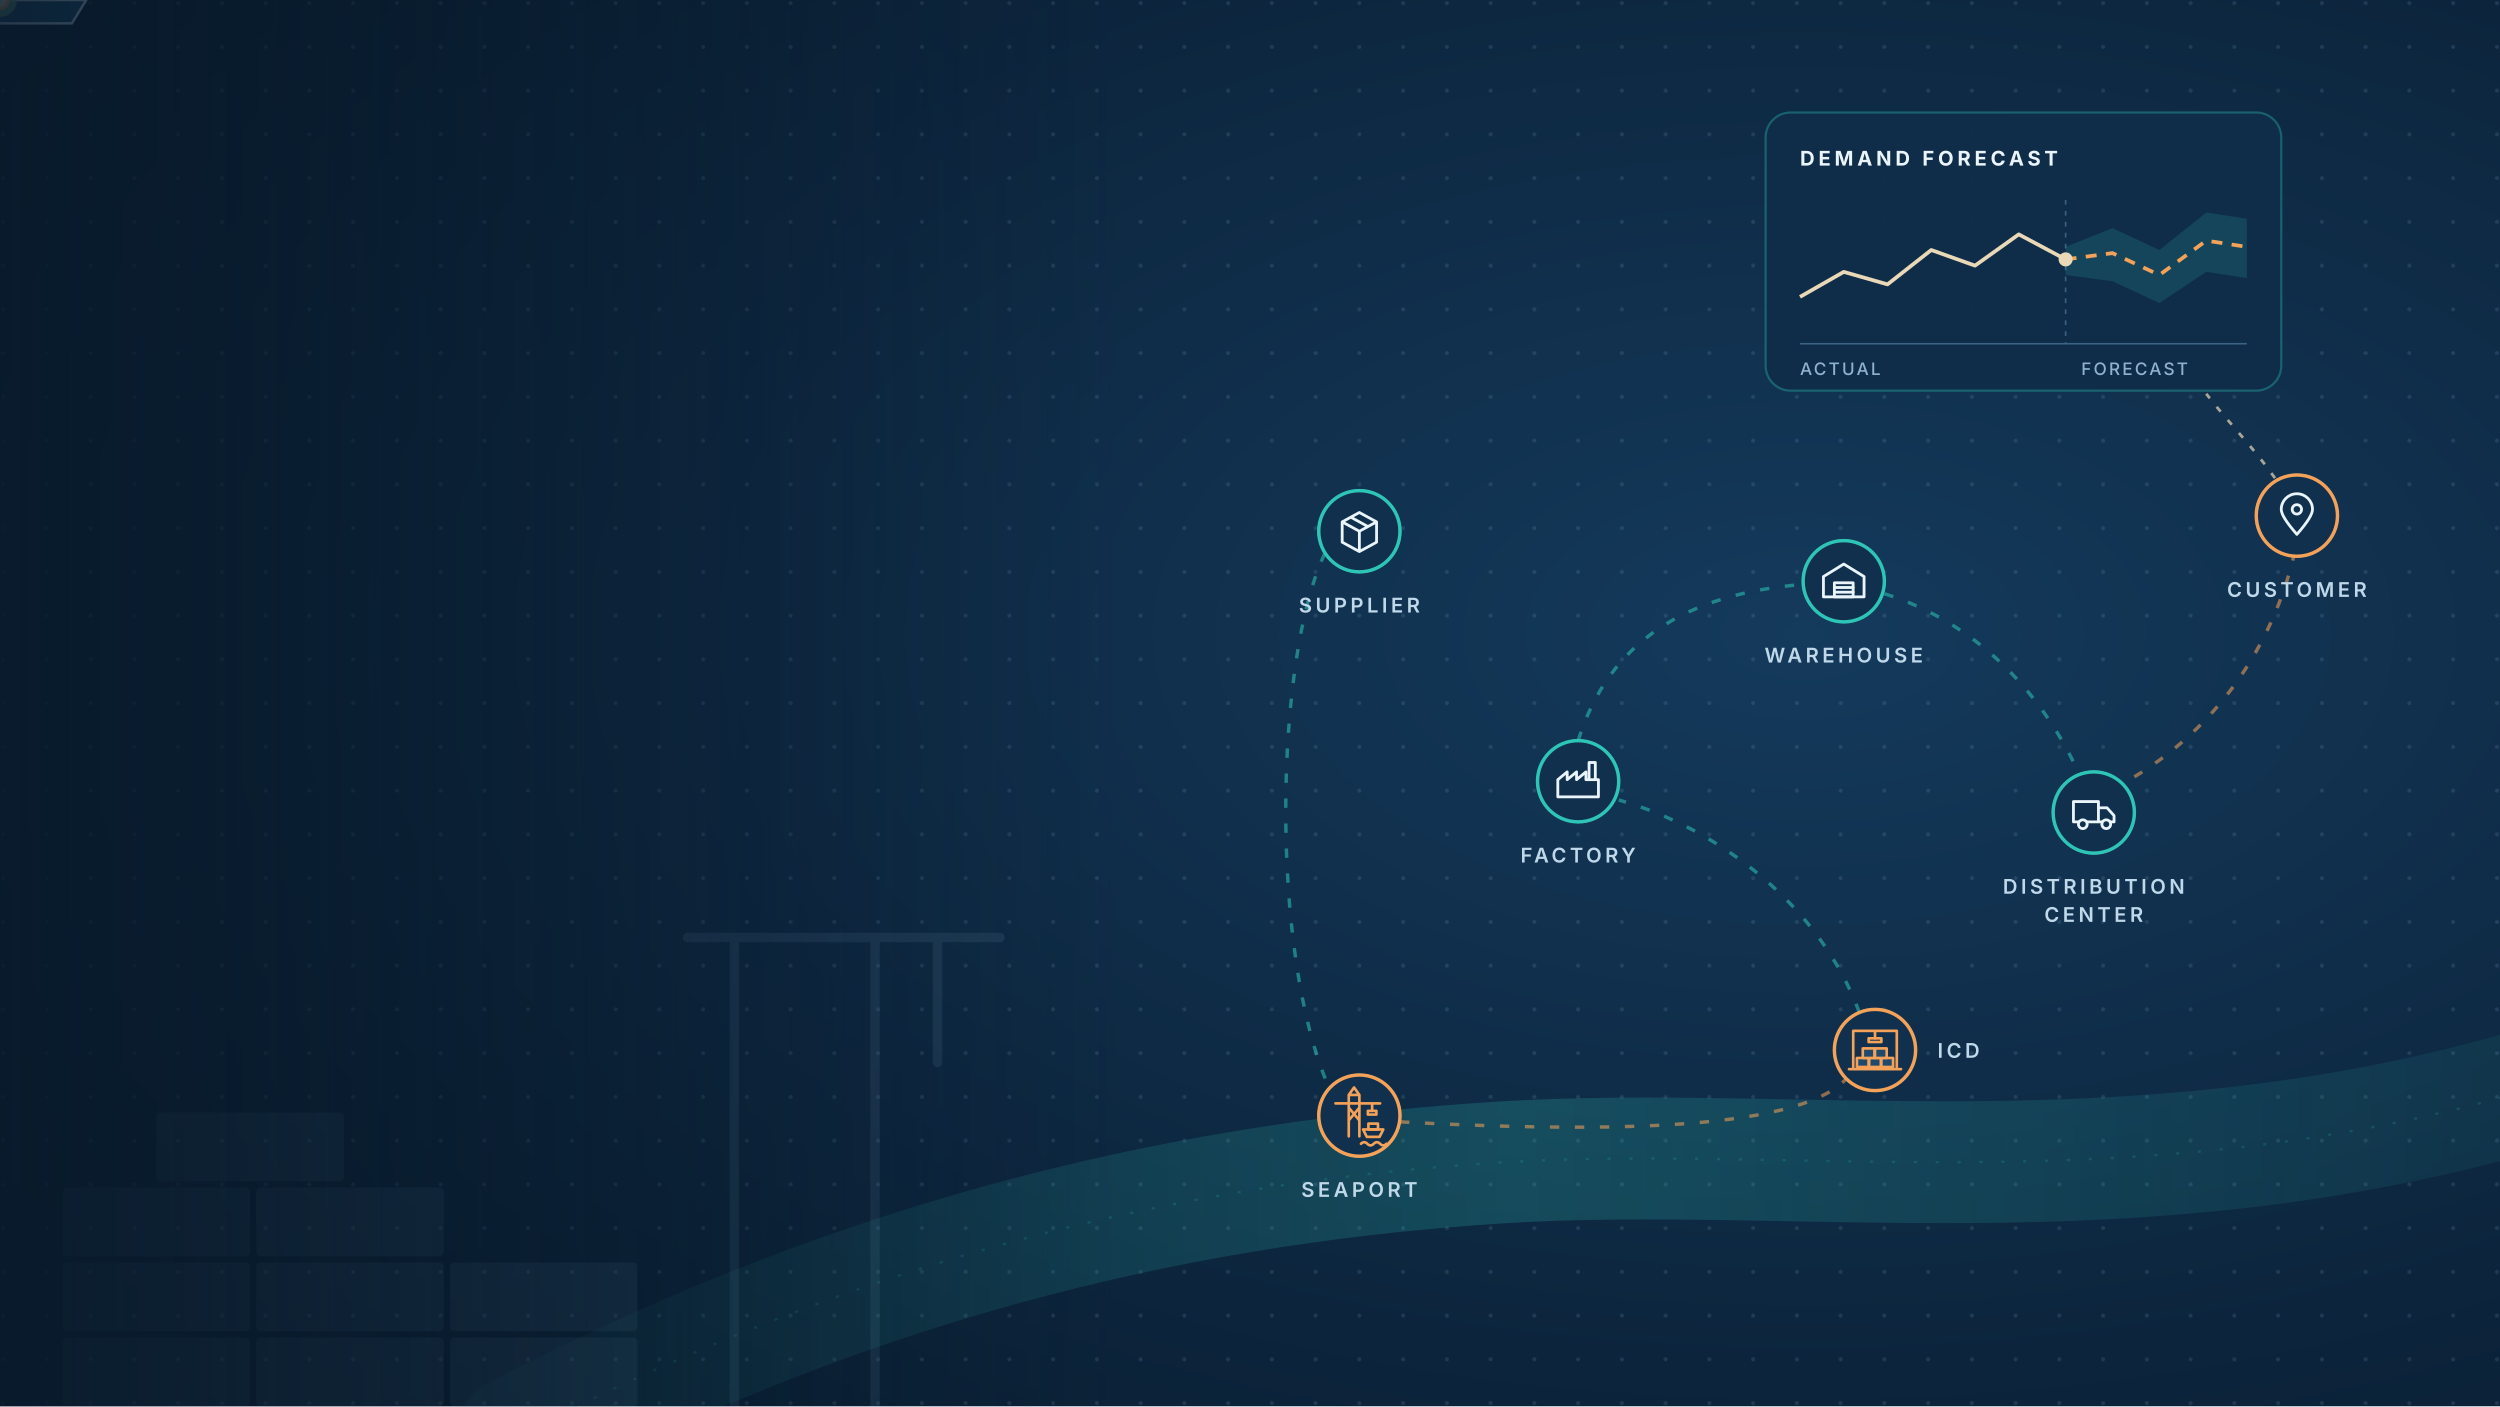
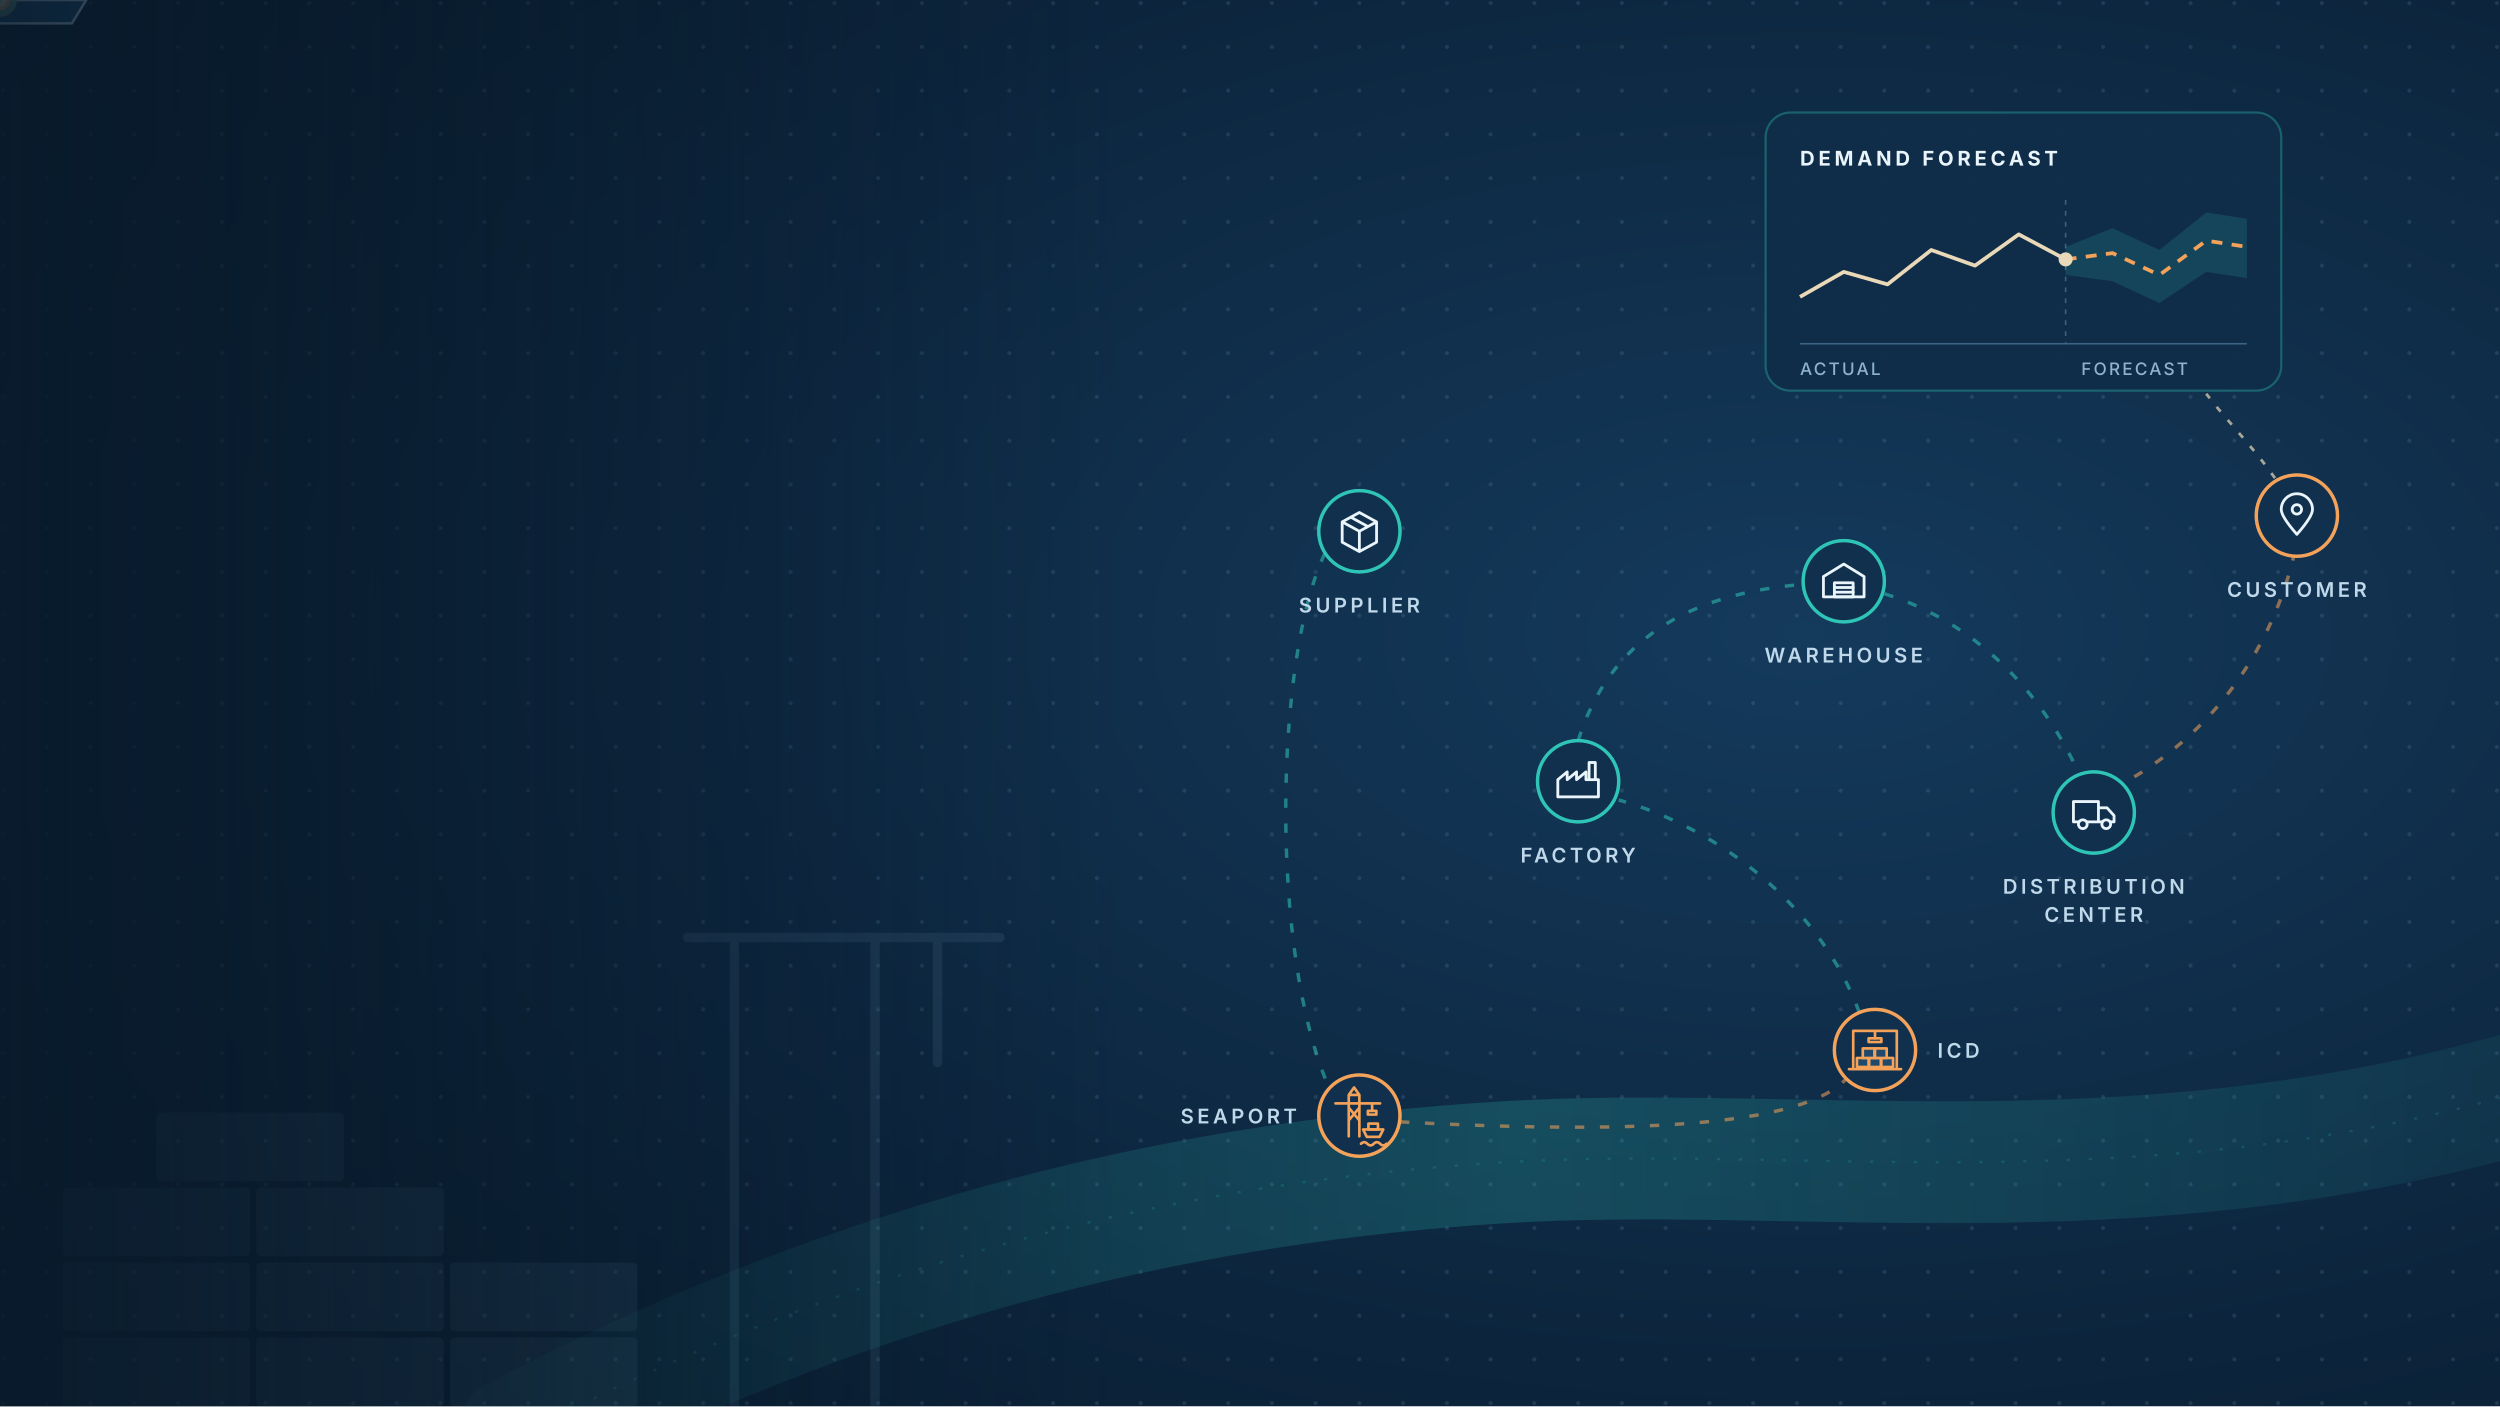
<svg xmlns="http://www.w3.org/2000/svg" xmlns:xlink="http://www.w3.org/1999/xlink" viewBox="0 0 1600 900" width="1600" height="900" role="img" aria-labelledby="t d">
  <defs>
    <radialGradient id="bg" cx="72%" cy="45%" r="85%">
      <stop offset="0" stop-color="#143A5C" />
      <stop offset="0.55" stop-color="#0D2740" />
      <stop offset="1" stop-color="#081A2B" />
    </radialGradient>
    <linearGradient id="fadeLeft" x1="0" x2="1" y1="0" y2="0">
      <stop offset="0" stop-color="#081A2B" stop-opacity="0.85" />
      <stop offset="0.45" stop-color="#081A2B" stop-opacity="0" />
    </linearGradient>
    <linearGradient id="river" x1="0" x2="1">
      <stop offset="0" stop-color="#2EC4B6" stop-opacity="0.05" />
      <stop offset="0.5" stop-color="#2EC4B6" stop-opacity="0.22" />
      <stop offset="1" stop-color="#2EC4B6" stop-opacity="0.08" />
    </linearGradient>
    <pattern id="dots" width="28" height="28" patternUnits="userSpaceOnUse">
      <circle cx="2" cy="2" r="1.3" fill="#9FC9E8" opacity="0.13" />
    </pattern>
    <style>
      .route{fill:none;stroke:#2EC4B6;stroke-width:2.2;stroke-opacity:.55;stroke-dasharray:6 10;animation:flow 2.6s linear infinite}
      .route.alt{stroke:#F4A259;stroke-opacity:.55}
      .node{fill:#11304D;stroke:#2EC4B6;stroke-width:2.2}
      .ico{fill:none;stroke:#EAF4FB;stroke-width:1.8;stroke-linejoin:round;stroke-linecap:round}
      .lbl{font:600 13px 'Segoe UI',Inter,Arial,sans-serif;letter-spacing:2.2px;fill:#BFD8EA}
      .card{fill:#0F2D49;fill-opacity:.94;stroke:#2EC4B6;stroke-opacity:.35;stroke-width:1.4}
      .ct{font:700 13px 'Segoe UI',Inter,Arial,sans-serif;letter-spacing:2.4px;fill:#EAF4FB}
      .cs{font:500 11px 'Segoe UI',Inter,Arial,sans-serif;letter-spacing:1.4px;fill:#8FB3CE}
      .fc{fill:none;stroke:#F4A259;stroke-width:2.4;stroke-dasharray:7 6;animation:flow 1.8s linear infinite}
      .signal{fill:none;stroke:#EAD9B8;stroke-width:1.8;stroke-opacity:.7;stroke-dasharray:4 7;animation:flow 2.2s linear infinite}
      .ico2{fill:none;stroke:#F4A259;stroke-width:5;stroke-linejoin:round;stroke-linecap:round}
      @keyframes flow{to{stroke-dashoffset:-32}}
      @keyframes pulse{0%{r:26px;opacity:.55}100%{r:46px;opacity:0}}
      .ring{fill:none;stroke:#2EC4B6;stroke-width:1.6;animation:pulse 3s ease-out infinite}
      @media (prefers-reduced-motion: reduce){.route,.fc,.ring,.signal{animation:none}}
    </style>
    <path id="p1" d="M848,354 C816,420 812,610 851,697" />
    <path id="p2" d="M896,718 C1010,724 1150,726 1182,690" />
    <path id="p3" d="M1190,648 C1165,580 1100,530 1036,512" />
    <path id="p4" d="M1010,474 C1030,410 1080,380 1154,374" />
    <path id="p5" d="M1206,380 C1270,400 1310,450 1330,494" />
    <path id="p6" d="M1352,505 C1420,470 1455,410 1468,356" />
    <path id="p7" d="M1456,306 C1442,286 1424,268 1412,252" />
    <path id="bargePath" d="M330,920 C560,800 770,756 960,744 S1360,770 1610,700 L1735,665" />
    <g id="parcel">
      <circle r="6.5" fill="#F4A259" />
      <circle r="11" fill="#F4A259" opacity=".22" />
    </g>
    <g id="parcelT">
      <circle r="6" fill="#2EC4B6" />
      <circle r="10.5" fill="#2EC4B6" opacity=".22" />
    </g>
  </defs>
  <rect width="1600" height="900" fill="url(#bg)" />
  <rect width="1600" height="900" fill="url(#dots)" />
  <g opacity=".09" fill="#9FC9E8">
    <rect x="40" y="760" width="120" height="44" rx="3" />
    <rect x="164" y="760" width="120" height="44" rx="3" />
    <rect x="40" y="808" width="120" height="44" rx="3" />
    <rect x="164" y="808" width="120" height="44" rx="3" />
    <rect x="288" y="808" width="120" height="44" rx="3" />
    <rect x="100" y="712" width="120" height="44" rx="3" />
    <rect x="40" y="856" width="120" height="44" rx="3" />
    <rect x="164" y="856" width="120" height="44" rx="3" />
    <rect x="288" y="856" width="120" height="44" rx="3" />
  </g>
  <g opacity=".1" stroke="#9FC9E8" stroke-width="6" fill="none" stroke-linecap="round">
    <path d="M470,900 V600 M560,900 V600 M440,600 H640 M600,600 V680" />
  </g>
  <path d="M330,920 C560,800 770,756 960,744 S1360,770 1610,700" fill="none" stroke="url(#river)" stroke-width="78" stroke-linecap="round" />
  <path d="M330,920 C560,800 770,756 960,744 S1360,770 1610,700" fill="none" stroke="#2EC4B6" stroke-opacity=".18" stroke-width="1.5" stroke-dasharray="2 12" />
  <g>
    <g transform="scale(1.15)">
      <polygon points="-48,0 48,0 40,13 -40,13" fill="#1F4A6E" stroke="#BFD8EA" stroke-width="1.4" />
      <rect x="-40" y="-14" width="22" height="13" rx="1.5" fill="#F4A259" />
      <rect x="-16" y="-14" width="22" height="13" rx="1.5" fill="#2EC4B6" />
      <rect x="8" y="-14" width="22" height="13" rx="1.5" fill="#EAD9B8" />
      <rect x="-28" y="-27" width="22" height="12" rx="1.5" fill="#E76F51" />
      <rect x="-4" y="-27" width="22" height="12" rx="1.5" fill="#F4A259" />
      <rect x="33" y="-12" width="9" height="11" rx="1" fill="#BFD8EA" />
    </g>
-     <animateMotion dur="36s" repeatCount="indefinite" rotate="auto" keyPoints="0;1" keyTimes="0;1" calcMode="linear">
+     <animateMotion dur="32.7s" repeatCount="indefinite" rotate="auto" keyPoints="0;1" keyTimes="0;1" calcMode="linear">
      <mpath href="#bargePath" xlink:href="#bargePath" />
    </animateMotion>
  </g>
  <use href="#p1" xlink:href="#p1" class="route" />
  <use href="#p2" xlink:href="#p2" class="route alt" />
  <use href="#p3" xlink:href="#p3" class="route" />
  <use href="#p4" xlink:href="#p4" class="route" />
  <use href="#p5" xlink:href="#p5" class="route" />
  <use href="#p6" xlink:href="#p6" class="route alt" />
  <use href="#p7" xlink:href="#p7" class="signal" />
  <use href="#parcelT" xlink:href="#parcelT">
    <animateMotion dur="4.4s" repeatCount="indefinite">
      <mpath href="#p1" xlink:href="#p1" />
    </animateMotion>
  </use>
  <use href="#parcel" xlink:href="#parcel">
    <animateMotion dur="5s" repeatCount="indefinite" begin="-1s">
      <mpath href="#p2" xlink:href="#p2" />
    </animateMotion>
  </use>
  <use href="#parcelT" xlink:href="#parcelT">
    <animateMotion dur="3.6s" repeatCount="indefinite" begin="-2s">
      <mpath href="#p3" xlink:href="#p3" />
    </animateMotion>
  </use>
  <use href="#parcelT" xlink:href="#parcelT">
    <animateMotion dur="3.4s" repeatCount="indefinite" begin="-0.5s">
      <mpath href="#p4" xlink:href="#p4" />
    </animateMotion>
  </use>
  <use href="#parcelT" xlink:href="#parcelT">
    <animateMotion dur="3.2s" repeatCount="indefinite" begin="-1.5s">
      <mpath href="#p5" xlink:href="#p5" />
    </animateMotion>
  </use>
  <use href="#parcel" xlink:href="#parcel">
    <animateMotion dur="3s" repeatCount="indefinite" begin="-0.8s">
      <mpath href="#p6" xlink:href="#p6" />
    </animateMotion>
  </use>
  <circle r="4.5" fill="#EAD9B8">
    <animateMotion dur="2.6s" repeatCount="indefinite">
      <mpath href="#p7" xlink:href="#p7" />
    </animateMotion>
  </circle>
  <g transform="translate(870,340)">
    <circle class="ring" r="26" />
    <circle class="node" r="26" />
    <path class="ico" d="M0,-12 L11,-6 V7 L0,13 L-11,7 V-6 Z M-11,-6 L0,0 L11,-6 M0,0 V13 M-5.5,-9 L5.5,-3" />
    <text class="lbl" y="52" text-anchor="middle">SUPPLIER</text>
  </g>
  <g transform="translate(870,714)">
    <circle class="ring" r="26" style="animation-delay:.6s" />
    <circle class="node" r="26" style="stroke:#F4A259" />
    <g transform="scale(0.34) translate(-123,-111)">
      <path class="ico2" d="M78,88 H162 M103,72 L113,58 L123,72 M103,72 V150 M123,72 V150 M103,72 H123 M103,96 L123,120 M123,96 L103,120 M147,88 V102" />
      <rect class="ico2" x="139" y="102" width="16" height="7" />
      <rect class="ico2" x="140" y="126" width="18" height="11" />
      <path class="ico2" d="M130,137 H168 L161,151 H137 Z" />
      <path class="ico2" d="M126,164 q6,-6 12,0 t12,0 t12,0 t12,0" />
    </g>
-     <text class="lbl" y="52" text-anchor="middle">SEAPORT</text>
+     <text class="lbl" x="-40" y="5" text-anchor="end">SEAPORT</text>
  </g>
  <g transform="translate(1200,672)">
    <circle class="ring" r="26" style="animation-delay:1.2s" />
    <circle class="node" r="26" style="stroke:#F4A259" />
    <g transform="scale(0.34) translate(-503,-118)">
      <path class="ico2" d="M462,150 V82 H544 V150 M503,82 V96 M454,154 H552" />
      <rect class="ico2" x="491" y="96" width="24" height="7" />
      <g style="fill:#1F4A6E">
        <rect class="ico2" x="469" y="133" width="22" height="17" style="fill:inherit" />
        <rect class="ico2" x="492" y="133" width="22" height="17" style="fill:inherit" />
        <rect class="ico2" x="515" y="133" width="22" height="17" style="fill:inherit" />
        <rect class="ico2" x="480" y="115" width="22" height="18" style="fill:inherit" />
        <rect class="ico2" x="503" y="115" width="22" height="18" style="fill:inherit" />
      </g>
    </g>
    <text class="lbl" x="40" y="5">ICD</text>
  </g>
  <g transform="translate(1010,500)">
    <circle class="ring" r="26" style="animation-delay:1.8s" />
    <circle class="node" r="26" />
    <path class="ico" d="M-13,10 V-1 L-7,-6 V-1 L-1,-6 V-1 L5,-6 V-1 L13,-1 V10 Z M7,-1 V-12 H11 V-1" />
    <text class="lbl" y="52" text-anchor="middle">FACTORY</text>
  </g>
  <g transform="translate(1180,372)">
    <circle class="ring" r="26" style="animation-delay:2.4s" />
    <circle class="node" r="26" />
    <path class="ico" d="M-13,10 V-3 L0,-11 L13,-3 V10 Z" />
    <rect class="ico" x="-6" y="1" width="12" height="9" />
    <path class="ico" d="M-6,4 H6 M-6,7 H6" />
    <text class="lbl" y="52" text-anchor="middle">WAREHOUSE</text>
  </g>
  <g transform="translate(1340,520)">
    <circle class="ring" r="26" style="animation-delay:.9s" />
    <circle class="node" r="26" />
    <path class="ico" d="M-13,-7 H3 V6 H-13 Z M3,-3 H8.5 L13,2 V6 H3" />
    <circle class="ico" cx="-7" cy="7.5" r="2.8" style="fill:#11304D" />
    <circle class="ico" cx="8" cy="7.5" r="2.8" style="fill:#11304D" />
    <text class="lbl" y="52" text-anchor="middle">DISTRIBUTION</text>
    <text class="lbl" y="70" text-anchor="middle">CENTER</text>
  </g>
  <g transform="translate(1470,330)">
    <circle class="ring" r="26" style="animation-delay:.3s" />
    <circle class="node" r="26" style="stroke:#F4A259" />
    <path class="ico" d="M0,12 C-7,4 -10,-1 -10,-4 A10,10 0 1 1 10,-4 C10,-1 7,4 0,12 Z" />
    <circle class="ico" cy="-4" r="3" />
    <text class="lbl" y="52" text-anchor="middle">CUSTOMER</text>
  </g>
  <g transform="translate(1130,72)">
    <rect class="card" width="330" height="178" rx="16" />
    <text class="ct" x="22" y="34">DEMAND FORECAST</text>
    <g transform="translate(22,148)">
      <line x1="0" y1="0" x2="286" y2="0" stroke="#3A6386" stroke-width="1" />
      <line x1="170" y1="-92" x2="170" y2="0" stroke="#3A6386" stroke-width="1" stroke-dasharray="3 4" />
      <polygon points="170,-62 200,-74 230,-60 260,-84 286,-80 286,-42 260,-46 230,-26 200,-40 170,-44" fill="#2EC4B6" opacity=".16" />
      <polyline points="0,-30 28,-46 56,-38 84,-60 112,-50 140,-70 170,-54" fill="none" stroke="#EAD9B8" stroke-width="2.4" stroke-linejoin="round" />
      <polyline class="fc" points="170,-54 200,-58 230,-44 260,-66 286,-62" />
      <circle cx="170" cy="-54" r="4.5" fill="#EAD9B8" />
      <text class="cs" x="0" y="20">ACTUAL</text>
      <text class="cs" x="180" y="20">FORECAST</text>
    </g>
  </g>
  <rect width="1600" height="900" fill="url(#fadeLeft)" />
</svg>
